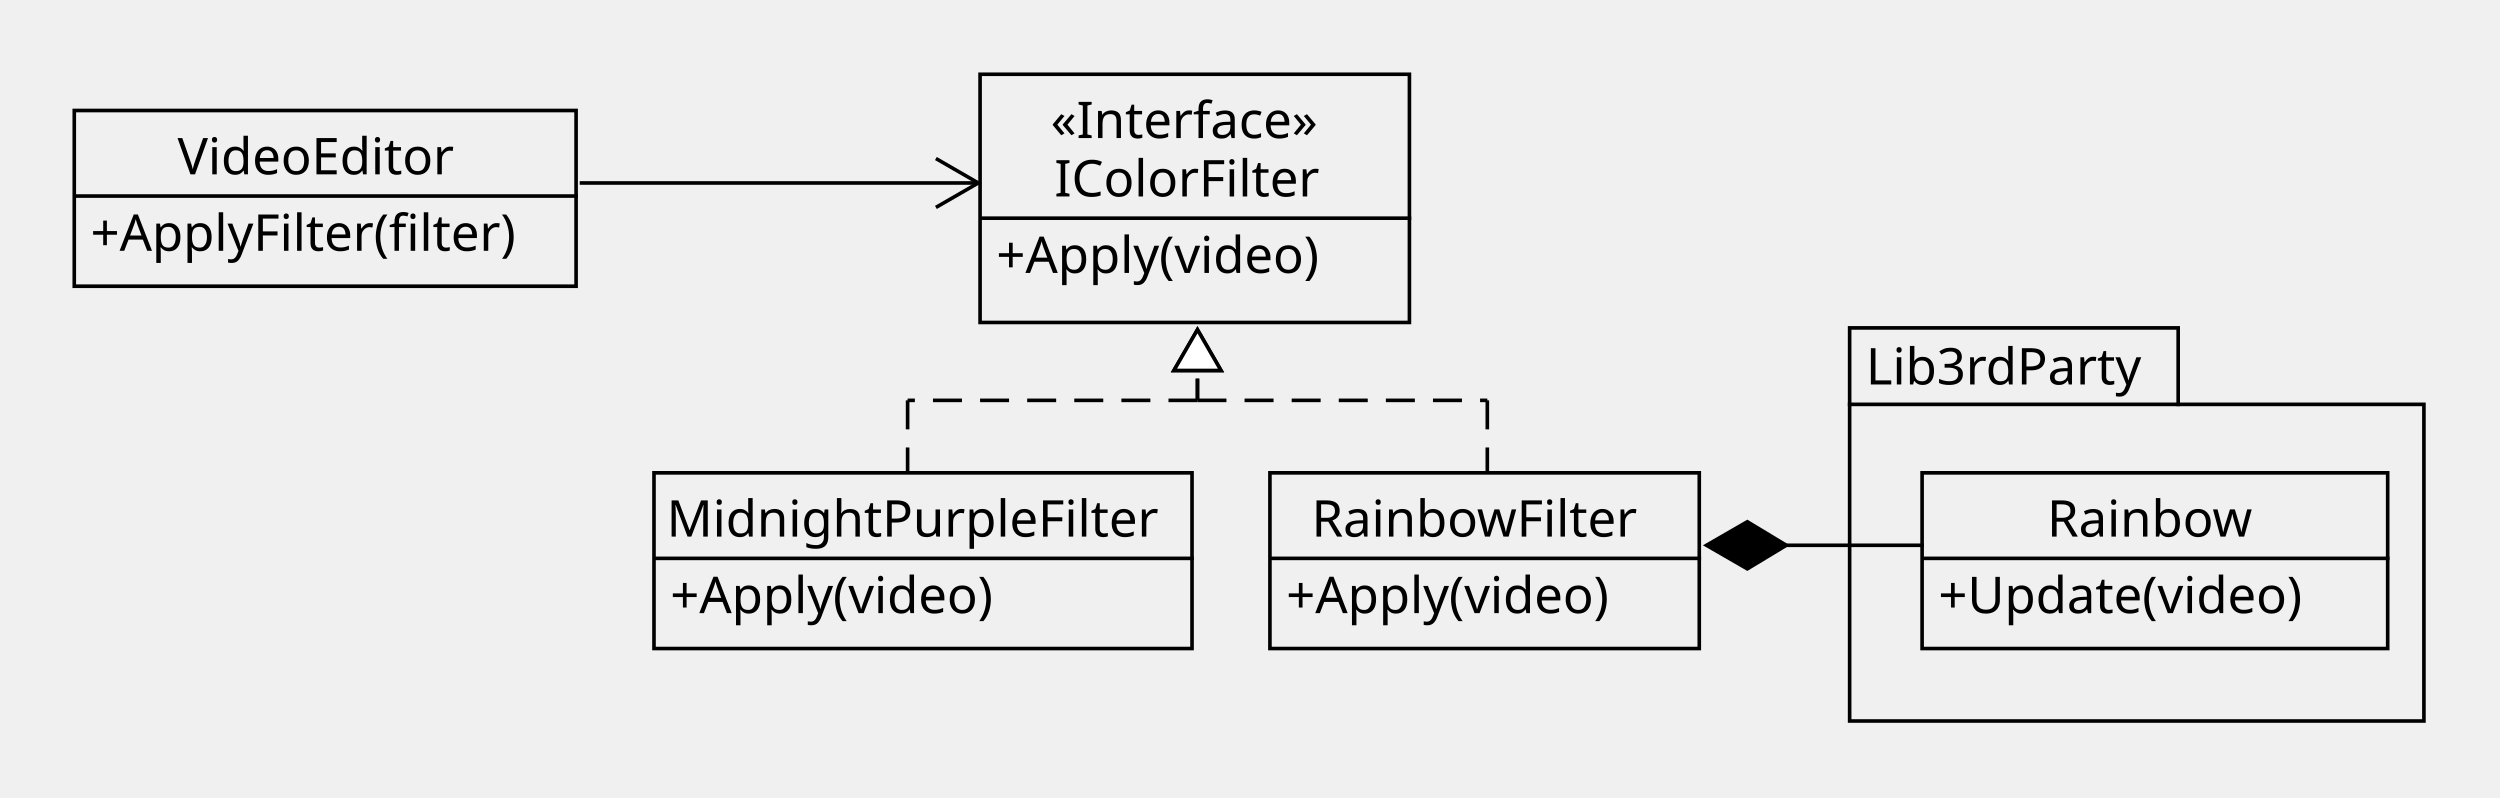
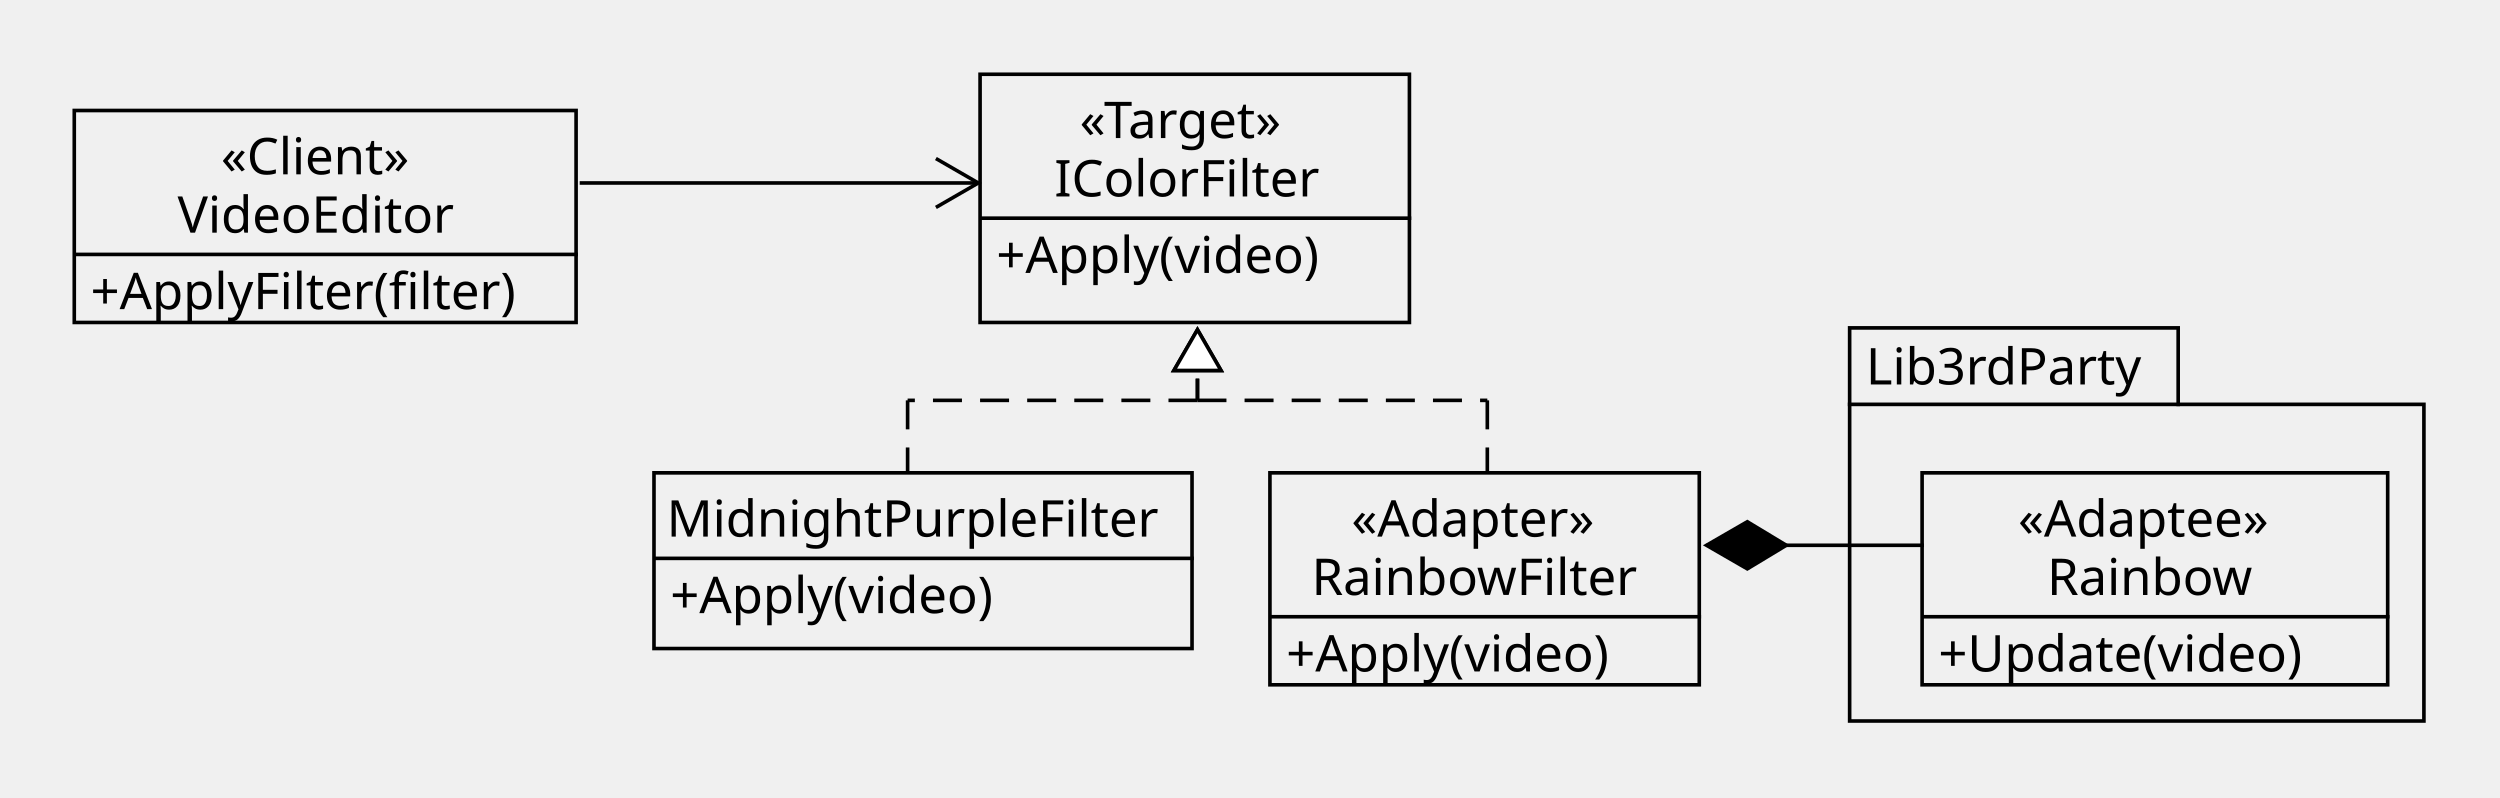
<svg xmlns="http://www.w3.org/2000/svg" fill-opacity="1" color-rendering="auto" color-interpolation="auto" text-rendering="auto" stroke="black" stroke-linecap="square" width="690" stroke-miterlimit="10" shape-rendering="auto" stroke-opacity="1" fill="black" stroke-dasharray="none" font-weight="normal" stroke-width="1" viewBox="60 70 690 220" height="220" font-family="'Dialog'" font-style="normal" stroke-linejoin="miter" font-size="12px" stroke-dashoffset="0" image-rendering="auto">
  <defs id="genericDefs" />
  <g>
    <defs id="defs1">
      <clipPath clipPathUnits="userSpaceOnUse" id="clipPath1">
        <path d="M0 0 L2147483647 0 L2147483647 2147483647 L0 2147483647 L0 0 Z" />
      </clipPath>
      <clipPath clipPathUnits="userSpaceOnUse" id="clipPath2">
        <path d="M0 0 L0 110 L160 110 L160 0 Z" />
      </clipPath>
      <clipPath clipPathUnits="userSpaceOnUse" id="clipPath3">
-         <path d="M0 0 L0 50 L130 50 L130 0 Z" />
+         <path d="M0 0 L0 60 L130 60 L130 0 Z" />
      </clipPath>
      <clipPath clipPathUnits="userSpaceOnUse" id="clipPath4">
-         <path d="M0 0 L0 50 L120 50 L120 0 Z" />
+         <path d="M0 0 L0 60 L120 60 L120 0 Z" />
      </clipPath>
      <clipPath clipPathUnits="userSpaceOnUse" id="clipPath5">
        <path d="M0 0 L0 50 L150 50 L150 0 Z" />
      </clipPath>
      <clipPath clipPathUnits="userSpaceOnUse" id="clipPath6">
        <path d="M0 0 L0 70 L120 70 L120 0 Z" />
      </clipPath>
      <clipPath clipPathUnits="userSpaceOnUse" id="clipPath7">
-         <path d="M0 0 L0 50 L140 50 L140 0 Z" />
+         <path d="M0 0 L0 60 L140 60 L140 0 Z" />
      </clipPath>
      <clipPath clipPathUnits="userSpaceOnUse" id="clipPath8">
        <path d="M0 0 L0 30 L90 30 L90 0 Z" />
      </clipPath>
      <clipPath clipPathUnits="userSpaceOnUse" id="clipPath9">
        <path d="M0 0 L0 30 L140 30 L140 0 Z" />
      </clipPath>
      <clipPath clipPathUnits="userSpaceOnUse" id="clipPath10">
        <path d="M0 0 L0 70 L110 70 L110 0 Z" />
      </clipPath>
    </defs>
    <g fill="rgb(255,255,255)" fill-opacity="0" transform="translate(570,160)" stroke-opacity="0" stroke="rgb(255,255,255)">
      <path d="M0.5 0.5 L91.178 0.5 L91.178 21.609 L159 21.609 L159 109 L0.5 109 Z" stroke="none" clip-path="url(#clipPath2)" />
    </g>
    <g transform="translate(570,160)">
      <path fill="none" d="M0.5 0.5 L91.178 0.5 L91.178 21.609 L159 21.609 L159 109 L0.5 109 Z" clip-path="url(#clipPath2)" />
      <path fill="none" d="M0.5 21.609 L91.178 21.609" clip-path="url(#clipPath2)" />
      <text x="5" font-size="14px" y="16.109" clip-path="url(#clipPath2)" font-family="sans-serif" stroke="none" xml:space="preserve">Lib3rdParty</text>
    </g>
    <g fill="rgb(255,255,255)" fill-opacity="0" transform="translate(590,200)" stroke-opacity="0" stroke="rgb(255,255,255)">
-       <rect x="0.5" width="128.5" height="48.5" y="0.5" clip-path="url(#clipPath3)" stroke="none" />
+       <rect x="0.5" width="128.5" height="58.5" y="0.5" clip-path="url(#clipPath3)" stroke="none" />
    </g>
    <g transform="translate(590,200)">
-       <rect fill="none" x="0.5" width="128.5" height="48.5" y="0.5" clip-path="url(#clipPath3)" />
-       <text x="35" font-size="14px" y="18.109" clip-path="url(#clipPath3)" font-family="sans-serif" stroke="none" xml:space="preserve">Rainbow</text>
-       <path fill="none" d="M1 24.109 L129 24.109" clip-path="url(#clipPath3)" />
-       <text x="5" font-size="14px" y="39.219" clip-path="url(#clipPath3)" font-family="sans-serif" stroke="none" xml:space="preserve">+Update(video)</text>
+       <rect fill="none" x="0.5" width="128.5" height="58.5" y="0.5" clip-path="url(#clipPath3)" />
+       <text x="27" font-size="14px" y="18.109" clip-path="url(#clipPath3)" font-family="sans-serif" stroke="none" xml:space="preserve">«Adaptee»</text>
+       <text x="35" font-size="14px" y="34.219" clip-path="url(#clipPath3)" font-family="sans-serif" stroke="none" xml:space="preserve">Rainbow</text>
+       <path fill="none" d="M1 40.219 L129 40.219" clip-path="url(#clipPath3)" />
+       <text x="5" font-size="14px" y="55.328" clip-path="url(#clipPath3)" font-family="sans-serif" stroke="none" xml:space="preserve">+Update(video)</text>
    </g>
    <g fill="rgb(255,255,255)" fill-opacity="0" transform="translate(410,200)" stroke-opacity="0" stroke="rgb(255,255,255)">
-       <rect x="0.5" width="118.5" height="48.5" y="0.5" clip-path="url(#clipPath4)" stroke="none" />
+       <rect x="0.5" width="118.5" height="58.5" y="0.5" clip-path="url(#clipPath4)" stroke="none" />
    </g>
    <g transform="translate(410,200)">
-       <rect fill="none" x="0.5" width="118.5" height="48.5" y="0.5" clip-path="url(#clipPath4)" />
-       <text x="12" font-size="14px" y="18.109" clip-path="url(#clipPath4)" font-family="sans-serif" stroke="none" xml:space="preserve">RainbowFilter</text>
-       <path fill="none" d="M1 24.109 L119 24.109" clip-path="url(#clipPath4)" />
-       <text x="5" font-size="14px" y="39.219" clip-path="url(#clipPath4)" font-family="sans-serif" stroke="none" xml:space="preserve">+Apply(video)</text>
+       <rect fill="none" x="0.5" width="118.5" height="58.5" y="0.5" clip-path="url(#clipPath4)" />
+       <text x="23" font-size="14px" y="18.109" clip-path="url(#clipPath4)" font-family="sans-serif" stroke="none" xml:space="preserve">«Adapter»</text>
+       <text x="12" font-size="14px" y="34.219" clip-path="url(#clipPath4)" font-family="sans-serif" stroke="none" xml:space="preserve">RainbowFilter</text>
+       <path fill="none" d="M1 40.219 L119 40.219" clip-path="url(#clipPath4)" />
+       <text x="5" font-size="14px" y="55.328" clip-path="url(#clipPath4)" font-family="sans-serif" stroke="none" xml:space="preserve">+Apply(video)</text>
    </g>
    <g fill="rgb(255,255,255)" fill-opacity="0" transform="translate(240,200)" stroke-opacity="0" stroke="rgb(255,255,255)">
      <rect x="0.5" width="148.5" height="48.5" y="0.5" clip-path="url(#clipPath5)" stroke="none" />
    </g>
    <g transform="translate(240,200)">
      <rect fill="none" x="0.5" width="148.5" height="48.5" y="0.5" clip-path="url(#clipPath5)" />
      <text x="4" font-size="14px" y="18.109" clip-path="url(#clipPath5)" font-family="sans-serif" stroke="none" xml:space="preserve">MidnightPurpleFilter</text>
      <path fill="none" d="M1 24.109 L149 24.109" clip-path="url(#clipPath5)" />
      <text x="5" font-size="14px" y="39.219" clip-path="url(#clipPath5)" font-family="sans-serif" stroke="none" xml:space="preserve">+Apply(video)</text>
    </g>
    <g fill="rgb(255,255,255)" fill-opacity="0" transform="translate(330,90)" stroke-opacity="0" stroke="rgb(255,255,255)">
      <rect x="0.5" width="118.5" height="68.5" y="0.5" clip-path="url(#clipPath6)" stroke="none" />
    </g>
    <g transform="translate(330,90)">
      <rect fill="none" x="0.5" width="118.5" height="68.5" y="0.5" clip-path="url(#clipPath6)" />
-       <text x="20" font-size="14px" y="18.109" clip-path="url(#clipPath6)" font-family="sans-serif" stroke="none" xml:space="preserve">«Interface»</text>
+       <text x="28" font-size="14px" y="18.109" clip-path="url(#clipPath6)" font-family="sans-serif" stroke="none" xml:space="preserve">«Target»</text>
      <text x="21" font-size="14px" y="34.219" clip-path="url(#clipPath6)" font-family="sans-serif" stroke="none" xml:space="preserve">IColorFilter</text>
      <path fill="none" d="M1 40.219 L119 40.219" clip-path="url(#clipPath6)" />
      <text x="5" font-size="14px" y="55.328" clip-path="url(#clipPath6)" font-family="sans-serif" stroke="none" xml:space="preserve">+Apply(video)</text>
    </g>
    <g fill="rgb(255,255,255)" fill-opacity="0" transform="translate(80,100)" stroke-opacity="0" stroke="rgb(255,255,255)">
-       <rect x="0.5" width="138.5" height="48.5" y="0.5" clip-path="url(#clipPath7)" stroke="none" />
+       <rect x="0.5" width="138.5" height="58.5" y="0.5" clip-path="url(#clipPath7)" stroke="none" />
    </g>
    <g transform="translate(80,100)">
-       <rect fill="none" x="0.5" width="138.5" height="48.5" y="0.5" clip-path="url(#clipPath7)" />
-       <text x="29" font-size="14px" y="18.109" clip-path="url(#clipPath7)" font-family="sans-serif" stroke="none" xml:space="preserve">VideoEditor</text>
-       <path fill="none" d="M1 24.109 L139 24.109" clip-path="url(#clipPath7)" />
-       <text x="5" font-size="14px" y="39.219" clip-path="url(#clipPath7)" font-family="sans-serif" stroke="none" xml:space="preserve">+ApplyFilter(filter)</text>
+       <rect fill="none" x="0.5" width="138.5" height="58.5" y="0.5" clip-path="url(#clipPath7)" />
+       <text x="41" font-size="14px" y="18.109" clip-path="url(#clipPath7)" font-family="sans-serif" stroke="none" xml:space="preserve">«Client»</text>
+       <text x="29" font-size="14px" y="34.219" clip-path="url(#clipPath7)" font-family="sans-serif" stroke="none" xml:space="preserve">VideoEditor</text>
+       <path fill="none" d="M1 40.219 L139 40.219" clip-path="url(#clipPath7)" />
+       <text x="5" font-size="14px" y="55.328" clip-path="url(#clipPath7)" font-family="sans-serif" stroke="none" xml:space="preserve">+ApplyFilter(filter)</text>
    </g>
    <g transform="translate(520,210)">
      <path fill="none" d="M11.5 10.5 L70.5 10.5" clip-path="url(#clipPath8)" />
      <path d="M22.258 17 L11 10.5 L22.258 4 L33.017 10.5 Z" clip-path="url(#clipPath8)" stroke="none" />
      <path fill="none" d="M22.258 17 L11 10.5 L22.258 4 L33.017 10.5 Z" clip-path="url(#clipPath8)" />
    </g>
    <g transform="translate(210,110)">
      <path fill="none" d="M119.5 10.5 L10.5 10.5" clip-path="url(#clipPath9)" />
      <path fill="none" d="M108.742 4 L120 10.5 L108.742 17" clip-path="url(#clipPath9)" />
    </g>
    <g stroke-dasharray="8,5" stroke-miterlimit="5" transform="translate(380,150)" stroke-linecap="butt">
      <path fill="none" d="M10.5 11.5 L10.5 30.5" clip-path="url(#clipPath10)" />
      <path fill="none" d="M10.5 30.5 L90.5 30.5" clip-path="url(#clipPath10)" />
      <path fill="none" d="M90.5 30.5 L90.5 50.5" clip-path="url(#clipPath10)" />
      <path fill="white" d="M4 22.258 L10.5 11 L17 22.258 Z" clip-path="url(#clipPath10)" stroke="none" />
      <path fill="none" stroke-miterlimit="10" stroke-dasharray="none" d="M4 22.258 L10.5 11 L17 22.258 Z" clip-path="url(#clipPath10)" stroke-linecap="square" />
    </g>
    <g stroke-dasharray="8,5" stroke-miterlimit="5" transform="translate(300,150)" stroke-linecap="butt">
      <path fill="none" d="M90.5 11.5 L90.5 30.5" clip-path="url(#clipPath10)" />
      <path fill="none" d="M90.5 30.5 L10.5 30.5" clip-path="url(#clipPath10)" />
      <path fill="none" d="M10.5 30.5 L10.5 50.5" clip-path="url(#clipPath10)" />
      <path fill="white" d="M84 22.258 L90.5 11 L97 22.258 Z" clip-path="url(#clipPath10)" stroke="none" />
      <path fill="none" stroke-miterlimit="10" stroke-dasharray="none" d="M84 22.258 L90.5 11 L97 22.258 Z" clip-path="url(#clipPath10)" stroke-linecap="square" />
    </g>
  </g>
</svg>
